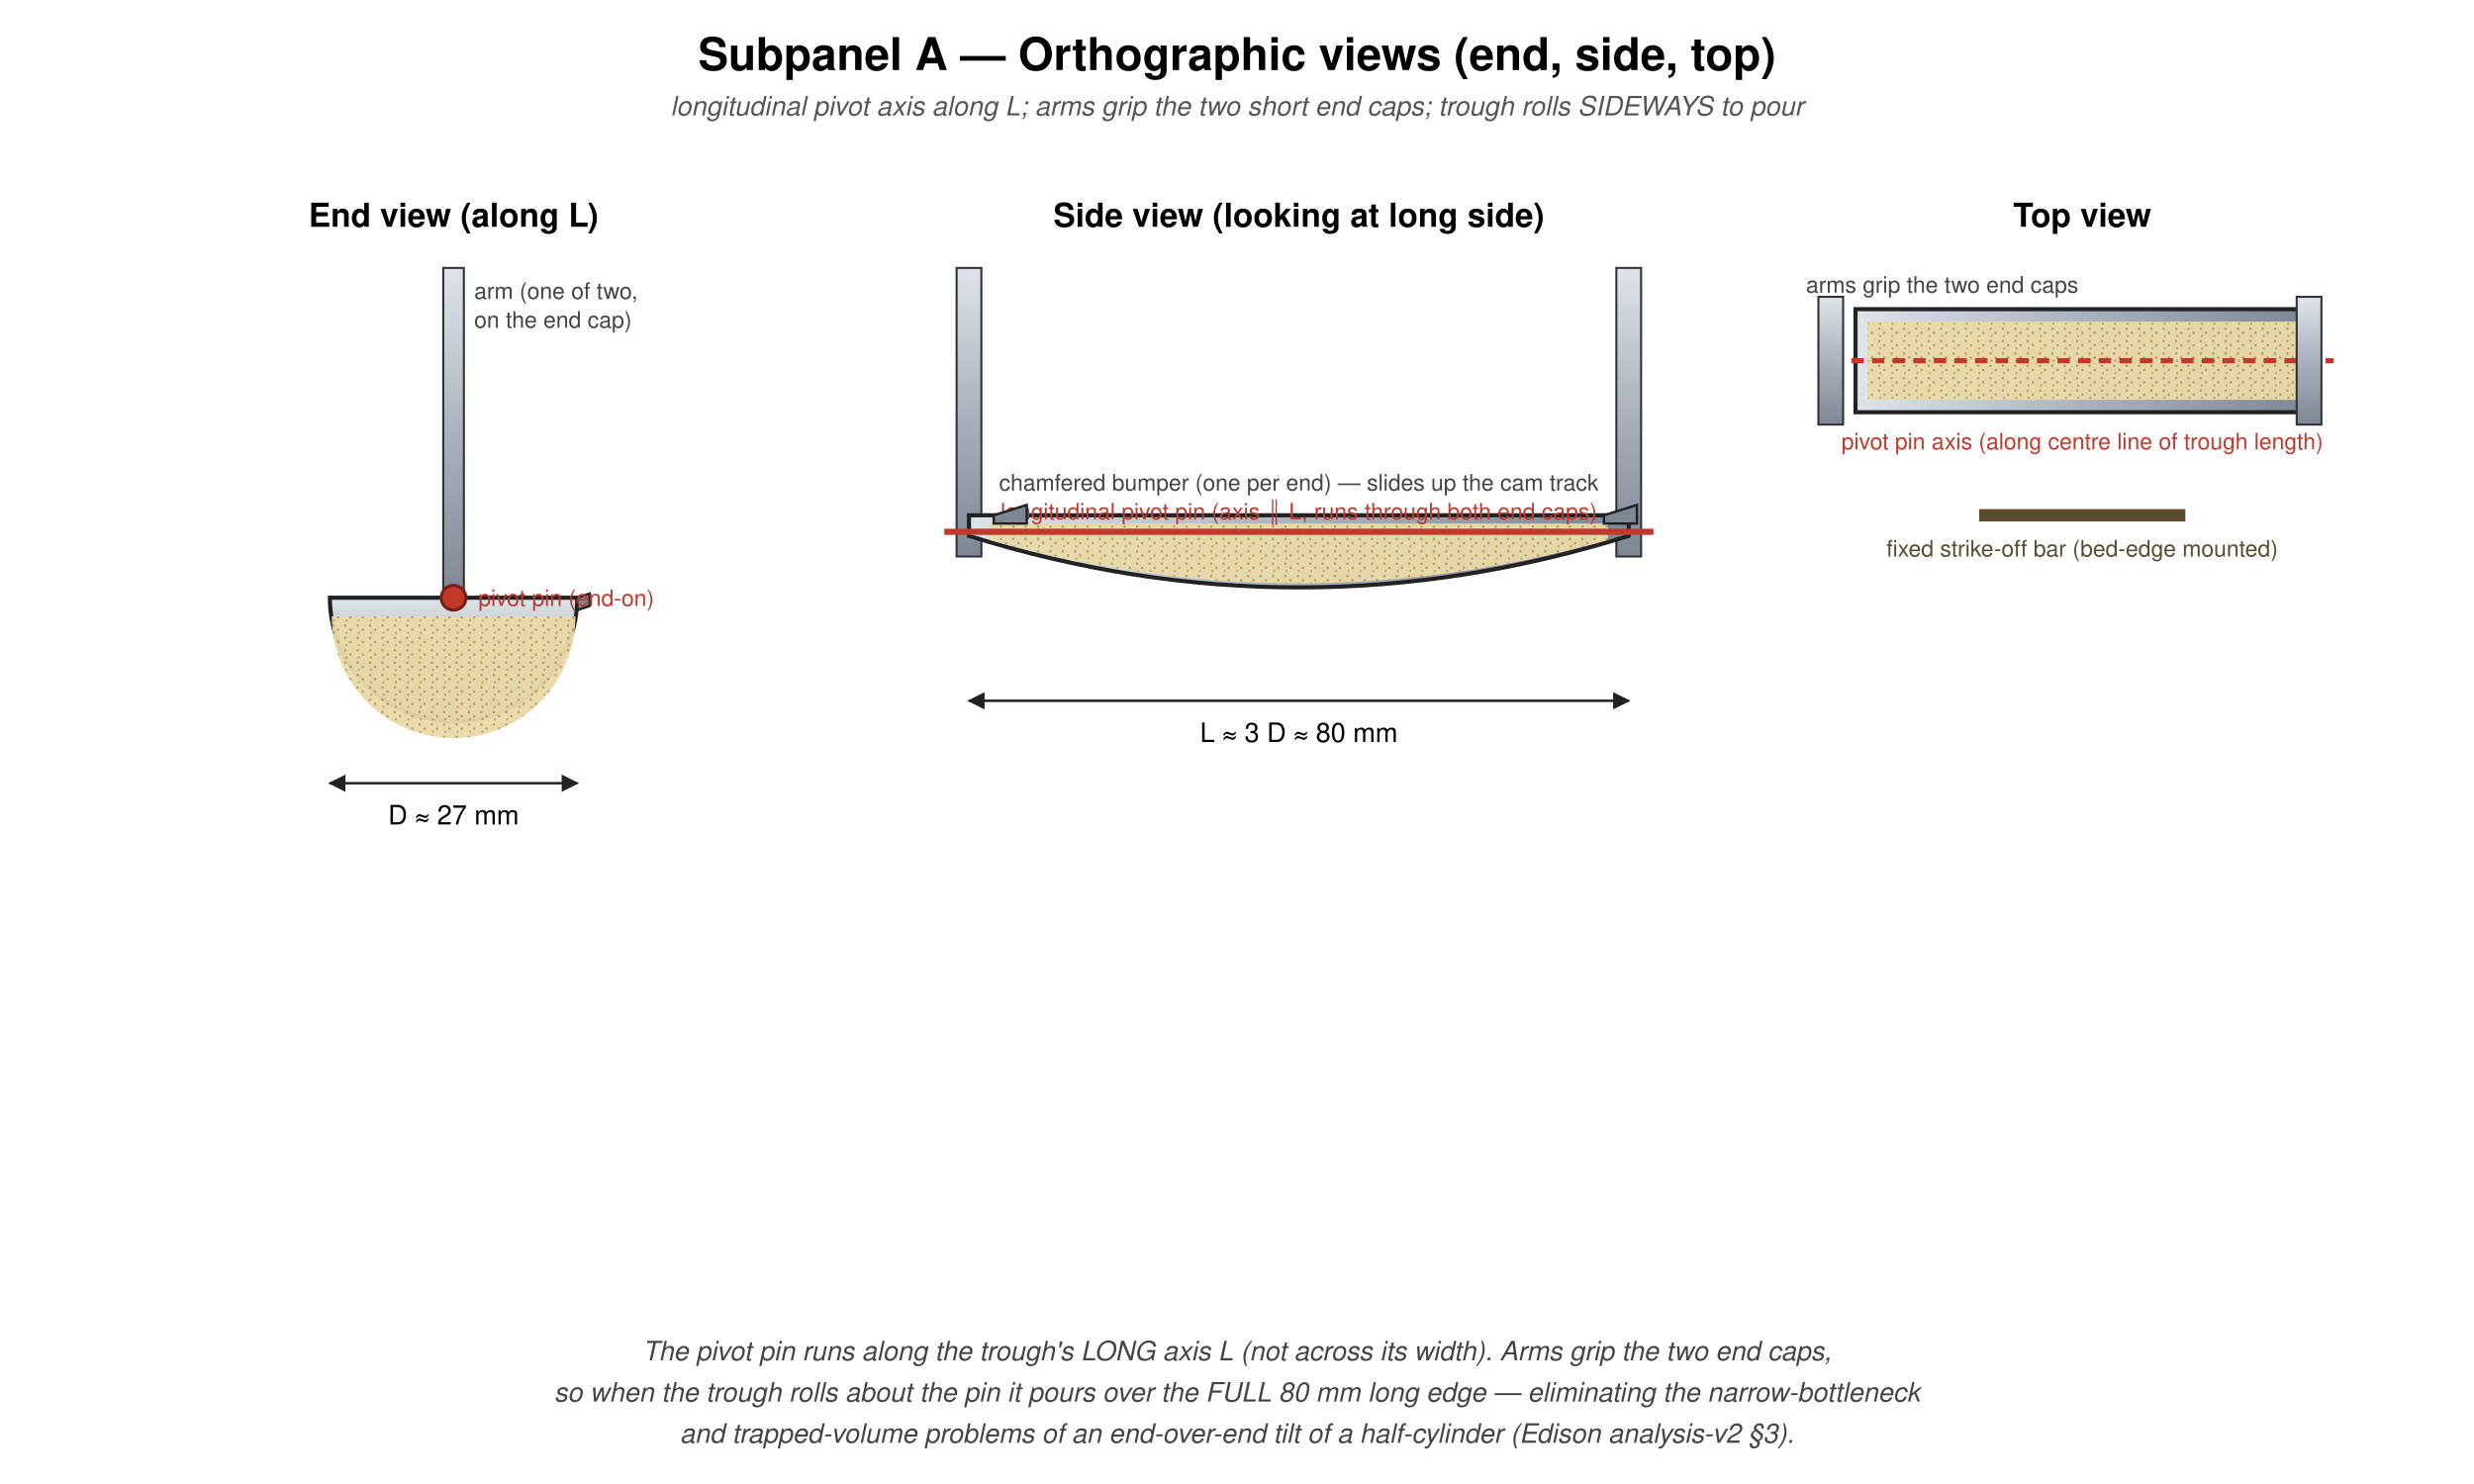
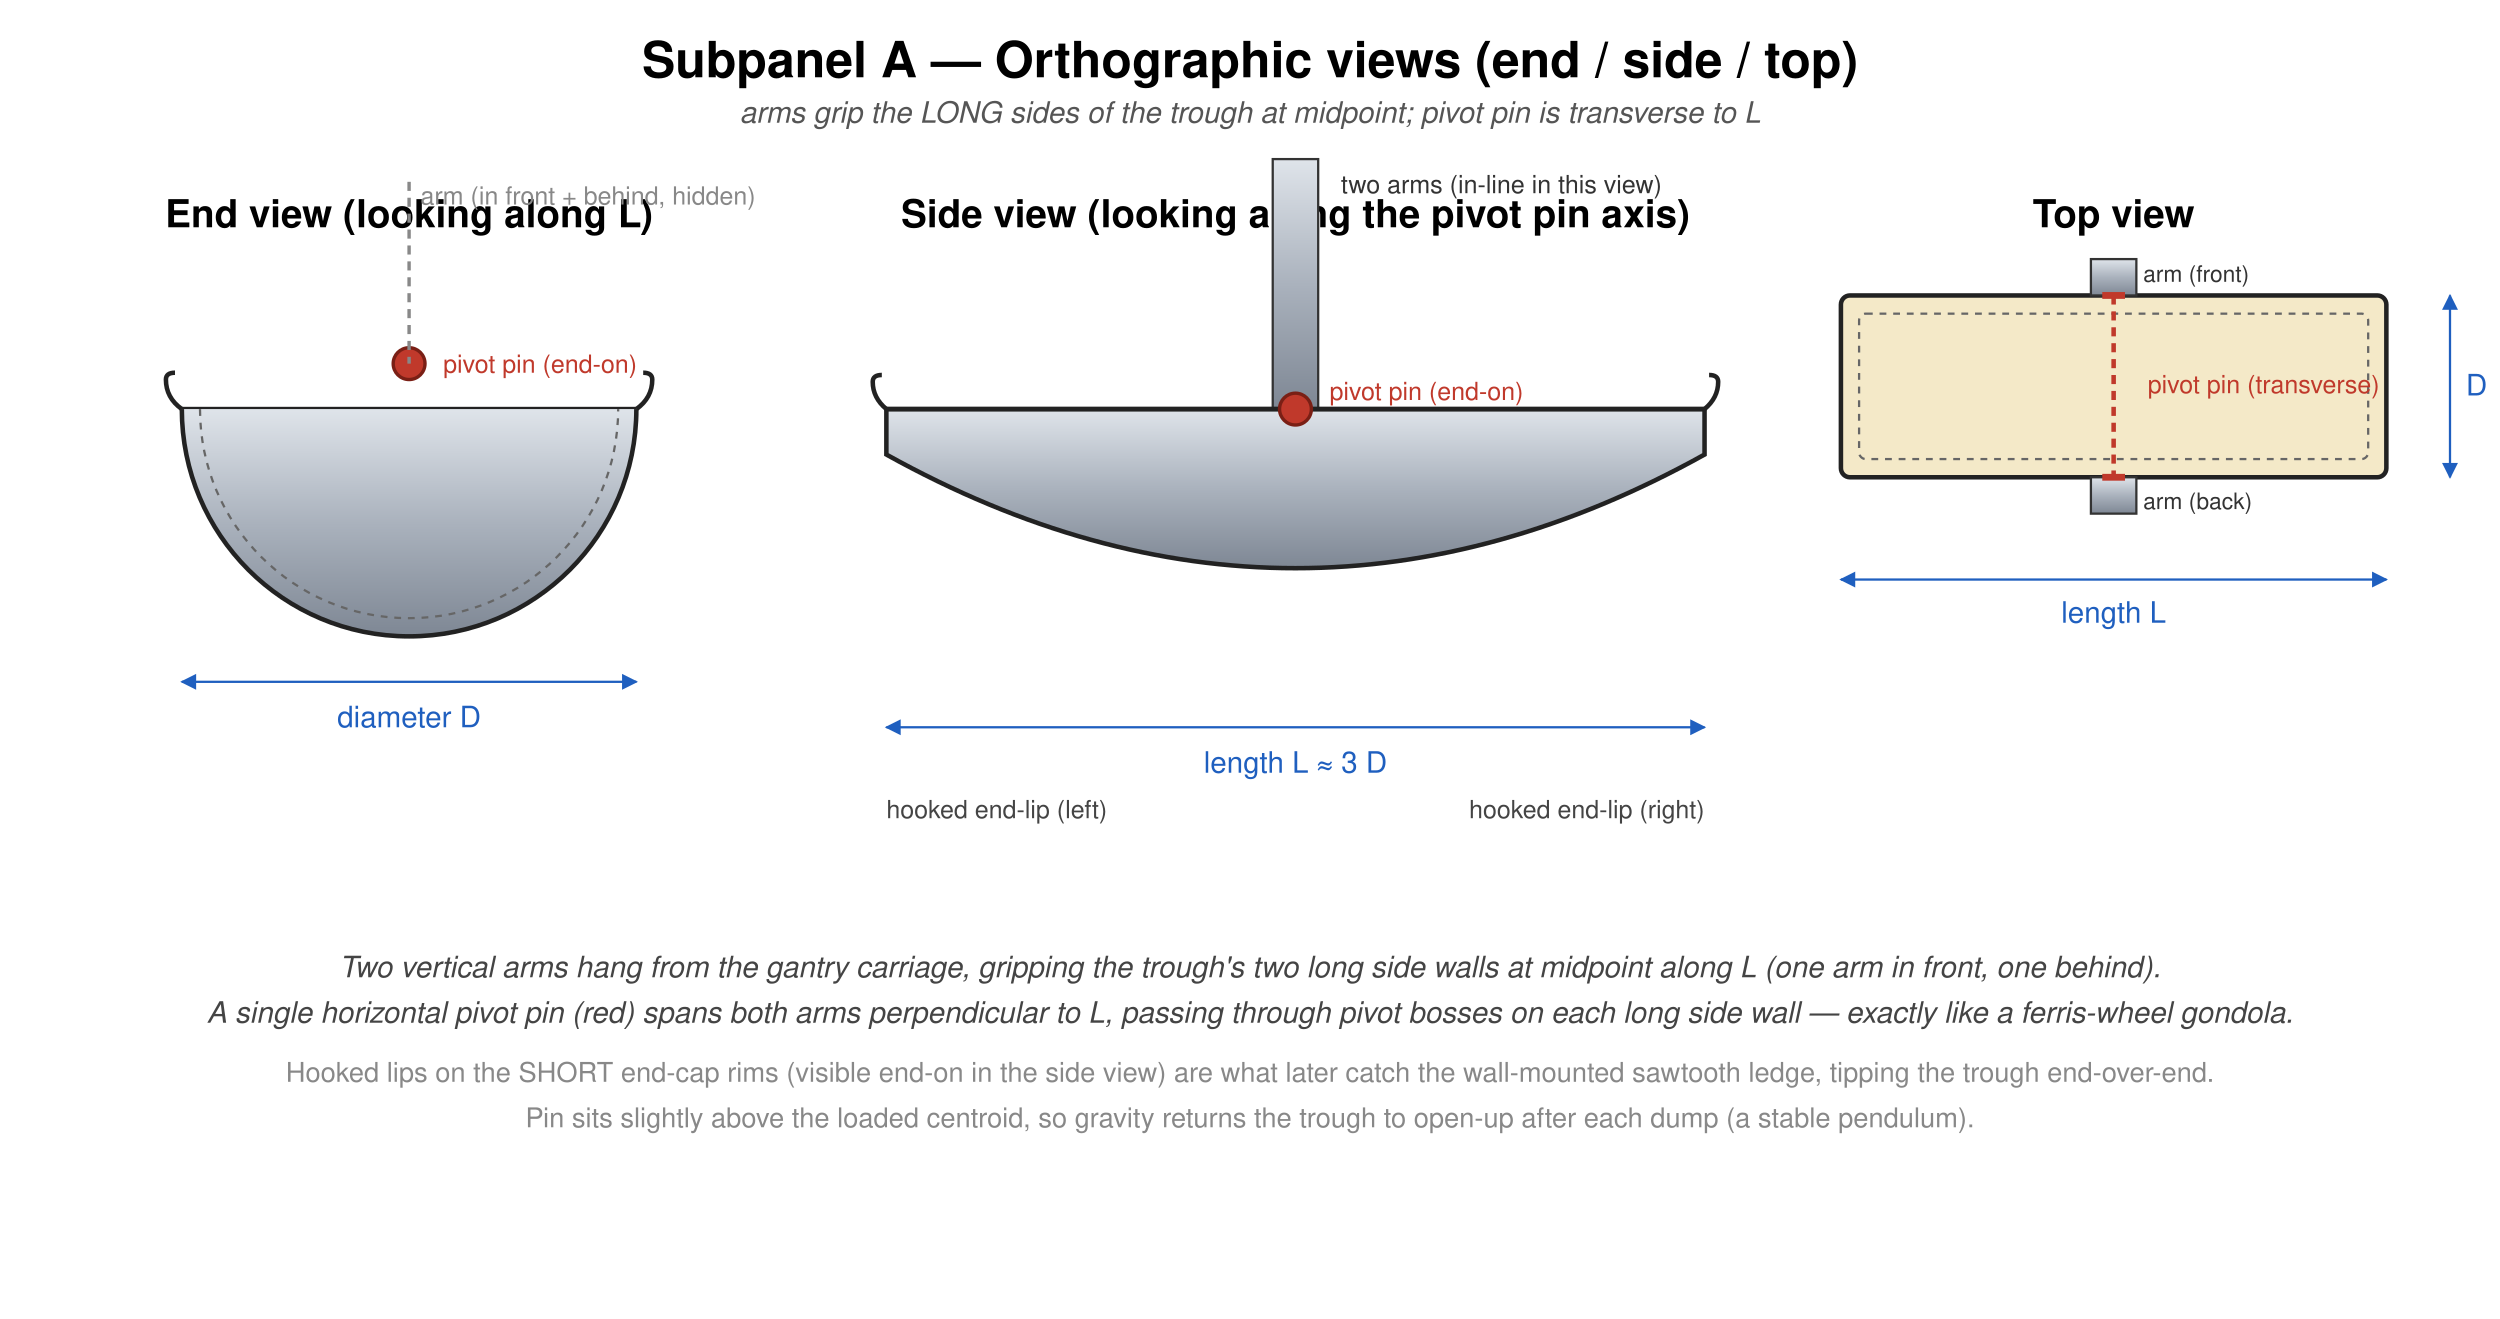
- <svg xmlns="http://www.w3.org/2000/svg" viewBox="0 0 1200 720" font-family="Helvetica, Arial, sans-serif" font-size="13">
+ <svg xmlns="http://www.w3.org/2000/svg" viewBox="0 0 1100 580" font-family="Helvetica, Arial, sans-serif">
  <defs>
    <linearGradient id="metal" x1="0" y1="0" x2="0" y2="1">
      <stop offset="0" stop-color="#dfe4ea" />
      <stop offset="0.5" stop-color="#aab2bd" />
      <stop offset="1" stop-color="#7e8794" />
    </linearGradient>
-     <linearGradient id="metalH" x1="0" y1="0" x2="1" y2="0">
-       <stop offset="0" stop-color="#dfe4ea" />
-       <stop offset="0.5" stop-color="#aab2bd" />
-       <stop offset="1" stop-color="#7e8794" />
-     </linearGradient>
-     <pattern id="powder" width="6" height="6" patternUnits="userSpaceOnUse">
-       <rect width="6" height="6" fill="#e8d9a8" />
-       <circle cx="1.5" cy="1.5" r="0.6" fill="#b89a55" />
-       <circle cx="4" cy="3.5" r="0.6" fill="#b89a55" />
-       <circle cx="2" cy="5" r="0.5" fill="#b89a55" />
-     </pattern>
-     <marker id="arrowK" viewBox="0 0 10 10" refX="9" refY="5" markerWidth="7" markerHeight="7" orient="auto-start-reverse">
-       <path d="M0,0 L10,5 L0,10 z" fill="#222" />
-     </marker>
    <marker id="arrowB" viewBox="0 0 10 10" refX="9" refY="5" markerWidth="7" markerHeight="7" orient="auto-start-reverse">
      <path d="M0,0 L10,5 L0,10 z" fill="#1f5fbf" />
    </marker>
-     <marker id="arrowR" viewBox="0 0 10 10" refX="9" refY="5" markerWidth="7" markerHeight="7" orient="auto-start-reverse">
-       <path d="M0,0 L10,5 L0,10 z" fill="#c0392b" />
-     </marker>
  </defs>
-   <text x="600" y="34" text-anchor="middle" font-size="22" font-weight="700">Subpanel A — Orthographic views (end, side, top)</text>
-   <text x="600" y="56" text-anchor="middle" font-size="13" fill="#555" font-style="italic">longitudinal pivot axis along L; arms grip the two short end caps; trough rolls SIDEWAYS to pour</text>
-   <g transform="translate(60,110)">
-     <text x="160" y="0" text-anchor="middle" font-size="16" font-weight="600">End view (along L)</text>
-     <rect x="155" y="20" width="10" height="160" fill="url(#metal)" stroke="#333" />
-     <text x="170" y="35" font-size="11" fill="#444">arm (one of two,</text>
-     <text x="170" y="49" font-size="11" fill="#444">on the end cap)</text>
-     <g transform="translate(160,180) rotate(0)">
-       <path d="M -60 0 L 60 0 A 60 60 0 0 1 -60 0 Z" fill="url(#metal)" stroke="#222" stroke-width="2" />
-       <path d="M -59.1 9.0 L 59.1 9.0 A 59.1 59.1 0 0 1 -59.1 9.0 Z" fill="url(#powder)" opacity="0.95" />
-       <path d="M 60 0 L 66 -2 L 66 4 L 60 6 Z" fill="#7e8794" stroke="#222" stroke-width="1.2" />
-     </g>
-     <circle cx="160" cy="180" r="6" fill="#c0392b" stroke="#7a1f15" stroke-width="1.5" />
-     <text x="172" y="184" font-size="11" fill="#c0392b">pivot pin (end-on)</text>
-     <line x1="100" y1="270" x2="220" y2="270" stroke="#222" stroke-width="1.2" marker-start="url(#arrowK)" marker-end="url(#arrowK)" />
-     <text x="160" y="290" text-anchor="middle" font-size="13">D ≈ 27 mm</text>
+   <text x="550" y="34" text-anchor="middle" font-size="22" font-weight="700">
+     Subpanel A — Orthographic views (end / side / top)
+   </text>
+   <text x="550" y="54" text-anchor="middle" font-size="13" fill="#555" font-style="italic">
+     arms grip the LONG sides of the trough at midpoint; pivot pin is transverse to L
+   </text>
+   <g transform="translate(60,100)">
+     <text x="120" y="0" text-anchor="middle" font-size="17" font-weight="600">
+       End view (looking along L)
+     </text>
+     <line x1="20" y1="80" x2="220" y2="80" stroke="#222" stroke-width="2" />
+     <path d="M20,80 A100,100 0 0 0 220,80" fill="url(#metal)" stroke="#222" stroke-width="2" />
+     <path d="M28,80 A92,92 0 0 0 212,80" fill="none" stroke="#666" stroke-width="1" stroke-dasharray="3,3" />
+     <path d="M20,80 q-7,-5 -7,-13 q0,-3 4,-3" fill="none" stroke="#222" stroke-width="2" />
+     <path d="M220,80 q7,-5 7,-13 q0,-3 -4,-3" fill="none" stroke="#222" stroke-width="2" />
+     <circle cx="120" cy="60" r="7" fill="#c0392b" stroke="#7a1f15" stroke-width="1.5" />
+     <text x="135" y="64" font-size="11" fill="#c0392b">pivot pin (end-on)</text>
+     <line x1="120" y1="-20" x2="120" y2="60" stroke="#888" stroke-width="1.5" stroke-dasharray="4,3" />
+     <text x="125" y="-10" font-size="11" fill="#888">
+       arm (in front + behind, hidden)
+     </text>
+     <line x1="20" y1="200" x2="220" y2="200" stroke="#1f5fbf" stroke-width="1" marker-start="url(#arrowB)" marker-end="url(#arrowB)" />
+     <text x="120" y="220" text-anchor="middle" font-size="13" fill="#1f5fbf">
+       diameter D
+     </text>
  </g>
-   <g transform="translate(430,110)">
-     <text x="200" y="0" text-anchor="middle" font-size="16" font-weight="600">Side view (looking at long side)</text>
-     <rect x="34" y="20" width="12" height="140" fill="url(#metal)" stroke="#333" />
-     <rect x="354" y="20" width="12" height="140" fill="url(#metal)" stroke="#333" />
-     <path d="M 40 140 L 360 140 L 360 150 Q 200.0 200 40 150 Z" fill="url(#metalH)" stroke="#222" stroke-width="2" />
-     <path d="M 50 144 L 350 144 L 350 152 Q 200.0 194 50 152 Z" fill="url(#powder)" opacity="0.95" />
-     <line x1="28" y1="148" x2="372" y2="148" stroke="#c0392b" stroke-width="3" />
-     <text x="200.0" y="142" text-anchor="middle" font-size="11" fill="#c0392b">longitudinal pivot pin (axis ∥ L, runs through both end caps)</text>
-     <line x1="40" y1="230" x2="360" y2="230" stroke="#222" stroke-width="1.2" marker-start="url(#arrowK)" marker-end="url(#arrowK)" />
-     <text x="200.0" y="250" text-anchor="middle" font-size="13">L ≈ 3 D ≈ 80 mm</text>
-     <path d="M 52 140 L 68 135 L 68 144 L 52 144 Z" fill="#7e8794" stroke="#222" stroke-width="1.2" />
-     <path d="M 348 140 L 364 135 L 364 144 L 348 144 Z" fill="#7e8794" stroke="#222" stroke-width="1.2" />
-     <text x="200.0" y="128" text-anchor="middle" font-size="11" fill="#444">chamfered bumper (one per end) — slides up the cam track</text>
+   <g transform="translate(370,100)">
+     <text x="200" y="0" text-anchor="middle" font-size="17" font-weight="600">
+       Side view (looking along the pivot pin axis)
+     </text>
+     <rect x="190" y="-30" width="20" height="110" fill="url(#metal)" stroke="#333" />
+     <text x="220" y="-15" font-size="11" fill="#333">two arms (in-line in this view)</text>
+     <path d="M20,80 L380,80 L380,100 Q200,200 20,100 Z" fill="url(#metal)" stroke="#222" stroke-width="2" />
+     <line x1="20" y1="80" x2="380" y2="80" stroke="#222" stroke-width="2" />
+     <path d="M20,80 q-6,-5 -6,-12 q0,-3 4,-3" fill="none" stroke="#222" stroke-width="2" />
+     <path d="M380,80 q6,-5 6,-12 q0,-3 -4,-3" fill="none" stroke="#222" stroke-width="2" />
+     <circle cx="200" cy="80" r="7" fill="#c0392b" stroke="#7a1f15" stroke-width="1.5" />
+     <text x="215" y="76" font-size="11" fill="#c0392b">pivot pin (end-on)</text>
+     <line x1="20" y1="220" x2="380" y2="220" stroke="#1f5fbf" stroke-width="1" marker-start="url(#arrowB)" marker-end="url(#arrowB)" />
+     <text x="200" y="240" text-anchor="middle" font-size="13" fill="#1f5fbf">
+       length L  ≈ 3 D
+     </text>
+     <text x="20" y="260" font-size="11" fill="#444">hooked end-lip (left)</text>
+     <text x="380" y="260" text-anchor="end" font-size="11" fill="#444">hooked end-lip (right)</text>
  </g>
-   <g transform="translate(880,110)">
-     <text x="130" y="0" text-anchor="middle" font-size="16" font-weight="600">Top view</text>
-     <rect x="20" y="40" width="220" height="50" fill="url(#metalH)" stroke="#222" stroke-width="2" />
-     <rect x="26" y="46" width="208" height="38" fill="url(#powder)" opacity="0.95" />
-     <line x1="8" y1="65.0" x2="252" y2="65.0" stroke="#c0392b" stroke-width="2.5" stroke-dasharray="6 4" />
-     <text x="130.0" y="108" text-anchor="middle" font-size="11" fill="#c0392b">pivot pin axis (along centre line of trough length)</text>
-     <rect x="2" y="34" width="12" height="62" fill="url(#metal)" stroke="#333" />
-     <rect x="234" y="34" width="12" height="62" fill="url(#metal)" stroke="#333" />
-     <text x="-4" y="32" font-size="11" fill="#444">arms grip the two end caps</text>
-     <line x1="80.0" y1="140" x2="180.0" y2="140" stroke="#5a4a30" stroke-width="6" />
-     <text x="130.0" y="160" text-anchor="middle" font-size="11" fill="#5a4a30">fixed strike-off bar (bed-edge mounted)</text>
+   <g transform="translate(800,100)">
+     <text x="130" y="0" text-anchor="middle" font-size="17" font-weight="600">
+       Top view
+     </text>
+     <rect x="10" y="30" width="240" height="80" rx="4" ry="4" fill="#f4e9c8" stroke="#222" stroke-width="2" />
+     <rect x="18" y="38" width="224" height="64" rx="3" ry="3" fill="none" stroke="#666" stroke-width="1" stroke-dasharray="3,3" />
+     <rect x="120" y="14" width="20" height="16" fill="url(#metal)" stroke="#333" />
+     <rect x="120" y="110" width="20" height="16" fill="url(#metal)" stroke="#333" />
+     <text x="143" y="24" font-size="10" fill="#333">arm (front)</text>
+     <text x="143" y="124" font-size="10" fill="#333">arm (back)</text>
+     <line x1="125" y1="30" x2="135" y2="30" stroke="#c0392b" stroke-width="3" />
+     <line x1="125" y1="110" x2="135" y2="110" stroke="#c0392b" stroke-width="3" />
+     <line x1="130" y1="30" x2="130" y2="110" stroke="#c0392b" stroke-width="2" stroke-dasharray="4,3" />
+     <text x="145" y="73" font-size="11" fill="#c0392b">pivot pin (transverse)</text>
+     <line x1="10" y1="155" x2="250" y2="155" stroke="#1f5fbf" stroke-width="1" marker-start="url(#arrowB)" marker-end="url(#arrowB)" />
+     <text x="130" y="174" text-anchor="middle" font-size="13" fill="#1f5fbf">length L</text>
+     <line x1="278" y1="30" x2="278" y2="110" stroke="#1f5fbf" stroke-width="1" marker-start="url(#arrowB)" marker-end="url(#arrowB)" />
+     <text x="285" y="74" font-size="13" fill="#1f5fbf">D</text>
  </g>
-   <text x="600" y="660" text-anchor="middle" font-size="13" fill="#444" font-style="italic">The pivot pin runs along the trough's LONG axis L (not across its width).  Arms grip the two end caps,</text>
-   <text x="600" y="680" text-anchor="middle" font-size="13" fill="#444" font-style="italic">so when the trough rolls about the pin it pours over the FULL 80 mm long edge — eliminating the narrow-bottleneck</text>
-   <text x="600" y="700" text-anchor="middle" font-size="13" fill="#444" font-style="italic">and trapped-volume problems of an end-over-end tilt of a half-cylinder (Edison analysis-v2 §3).</text>
+   <text x="550" y="430" text-anchor="middle" font-size="13" fill="#444" font-style="italic">
+     Two vertical arms hang from the gantry carriage, gripping the trough's two long
+     side walls at midpoint along L (one arm in front, one behind).
+   </text>
+   <text x="550" y="450" text-anchor="middle" font-size="13" fill="#444" font-style="italic">
+     A single horizontal pivot pin (red) spans both arms perpendicular to L, passing
+     through pivot bosses on each long side wall — exactly like a ferris-wheel gondola.
+   </text>
+   <text x="550" y="476" text-anchor="middle" font-size="12" fill="#888">
+     Hooked lips on the SHORT end-cap rims (visible end-on in the side view) are what
+     later catch the wall-mounted sawtooth ledge, tipping the trough end-over-end.
+   </text>
+   <text x="550" y="496" text-anchor="middle" font-size="12" fill="#888">
+     Pin sits slightly above the loaded centroid, so gravity returns the trough to
+     open-up after each dump (a stable pendulum).
+   </text>
</svg>
